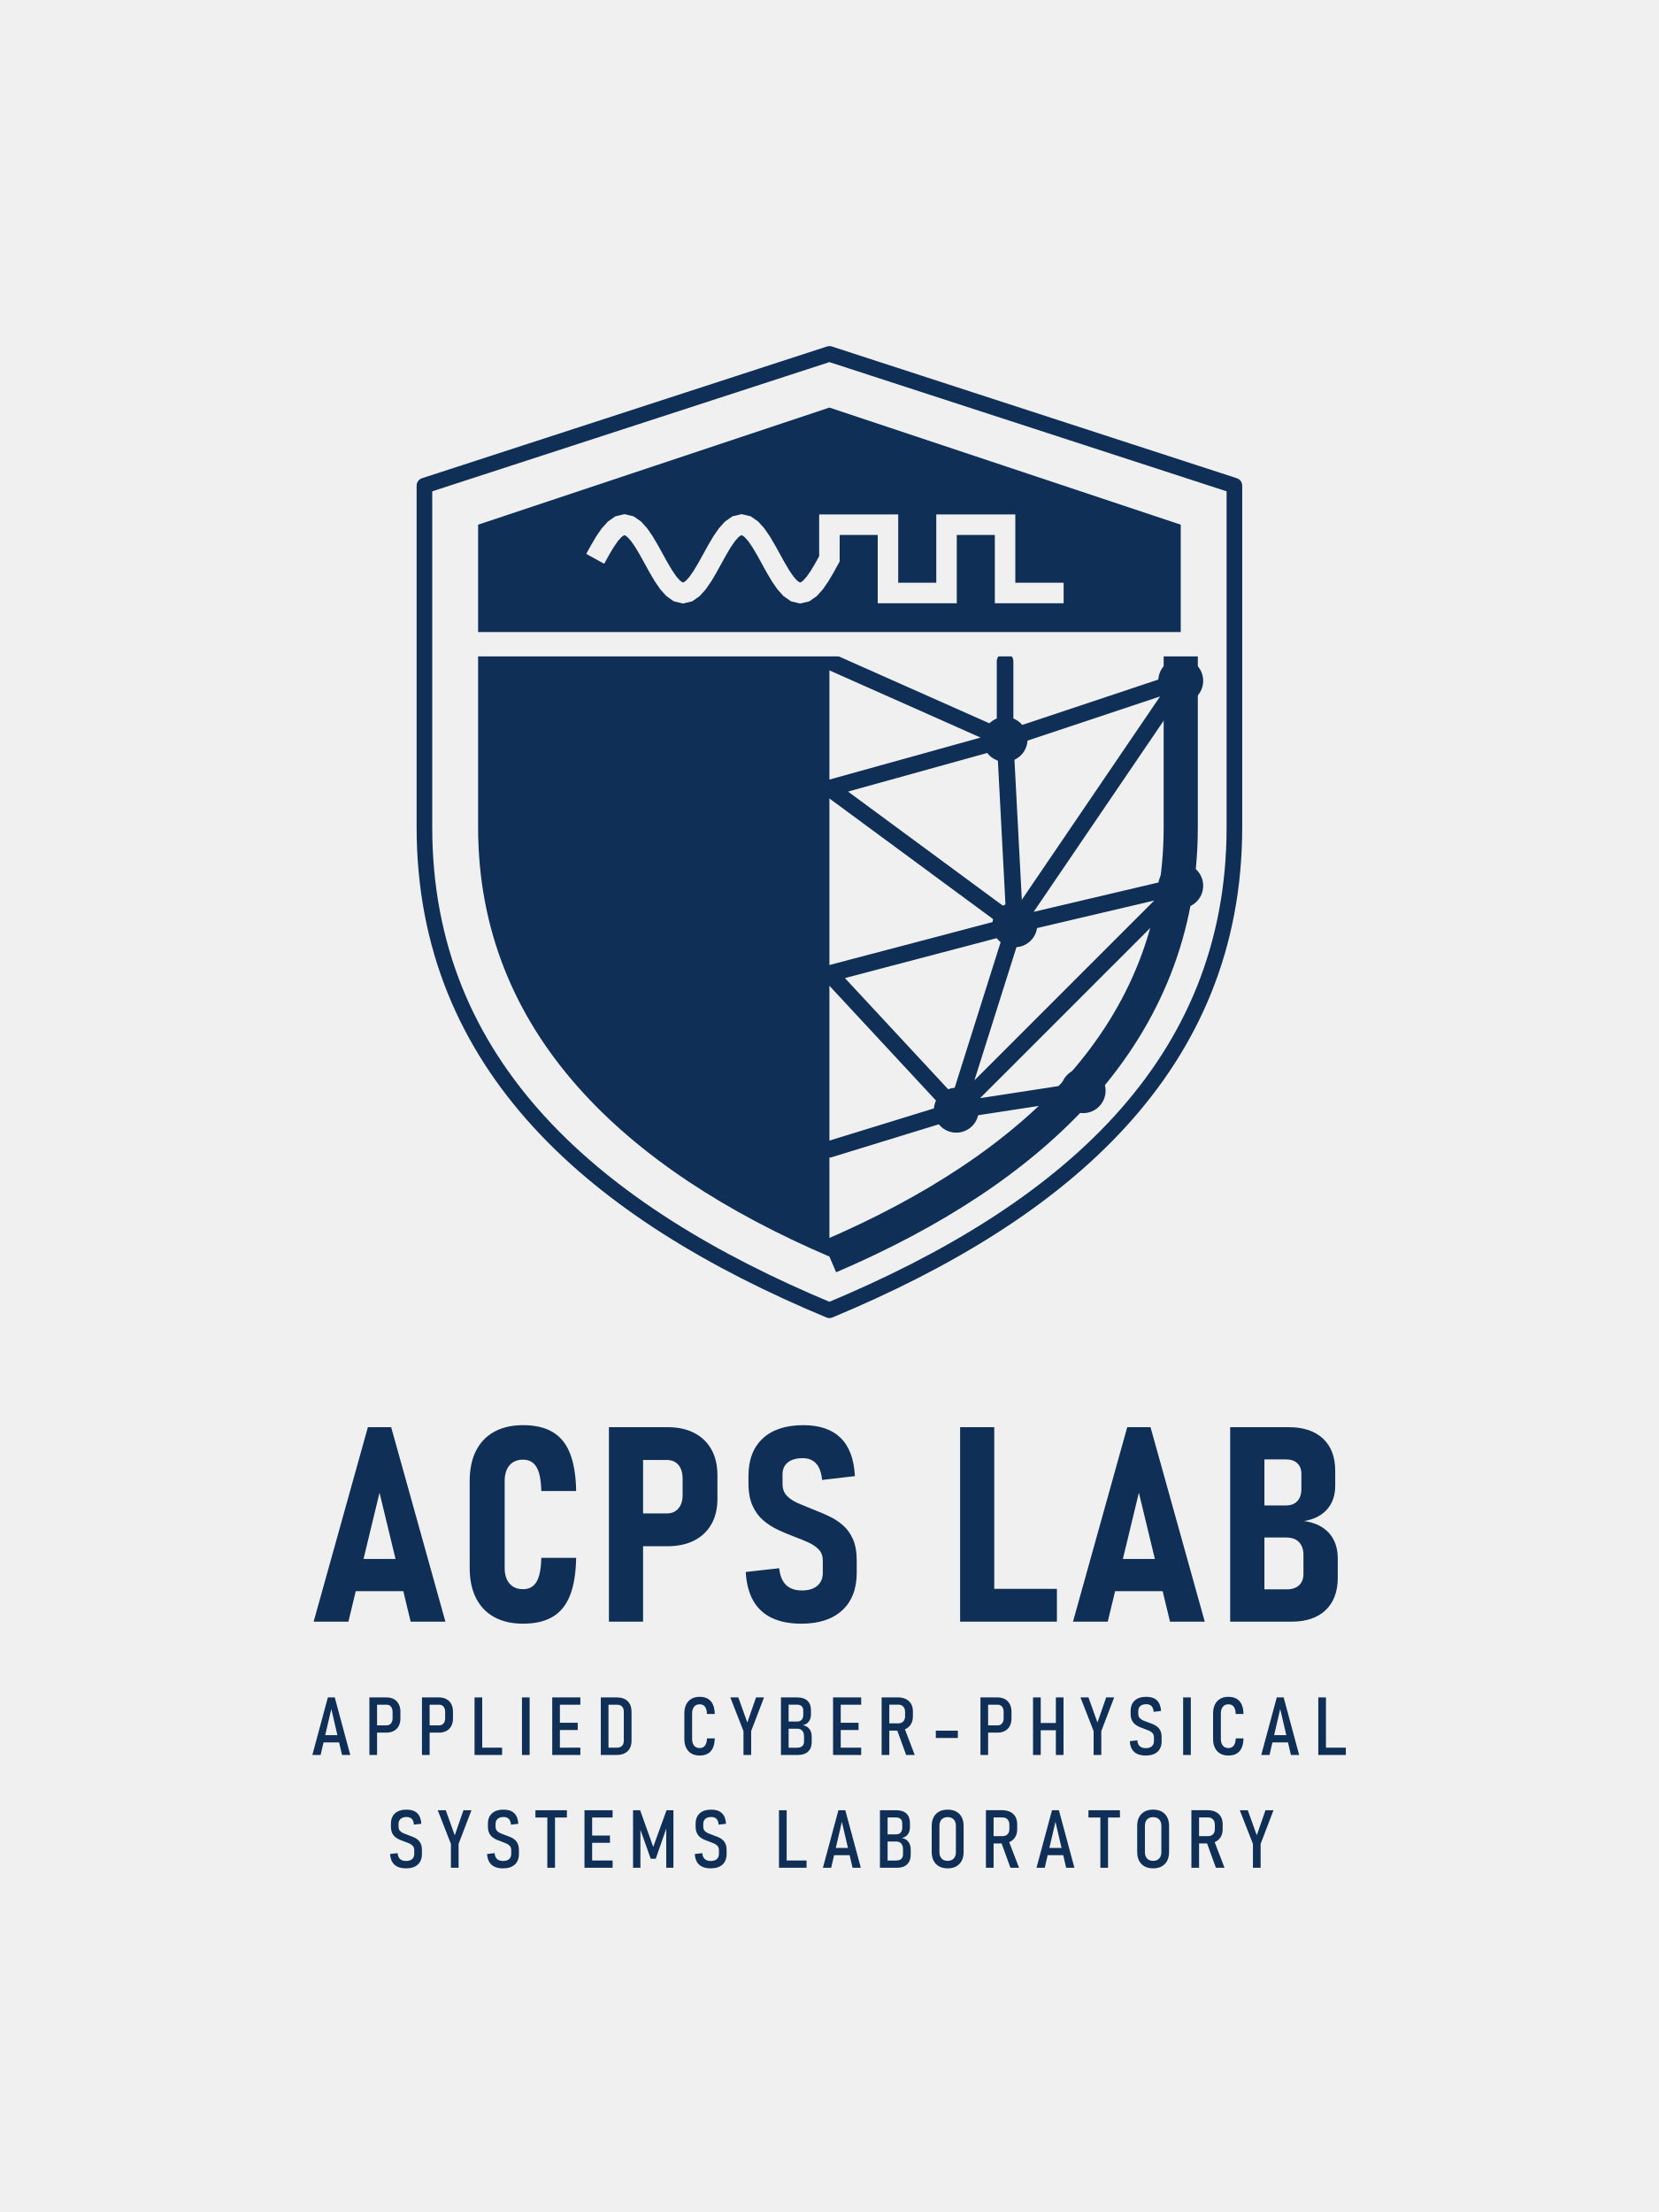
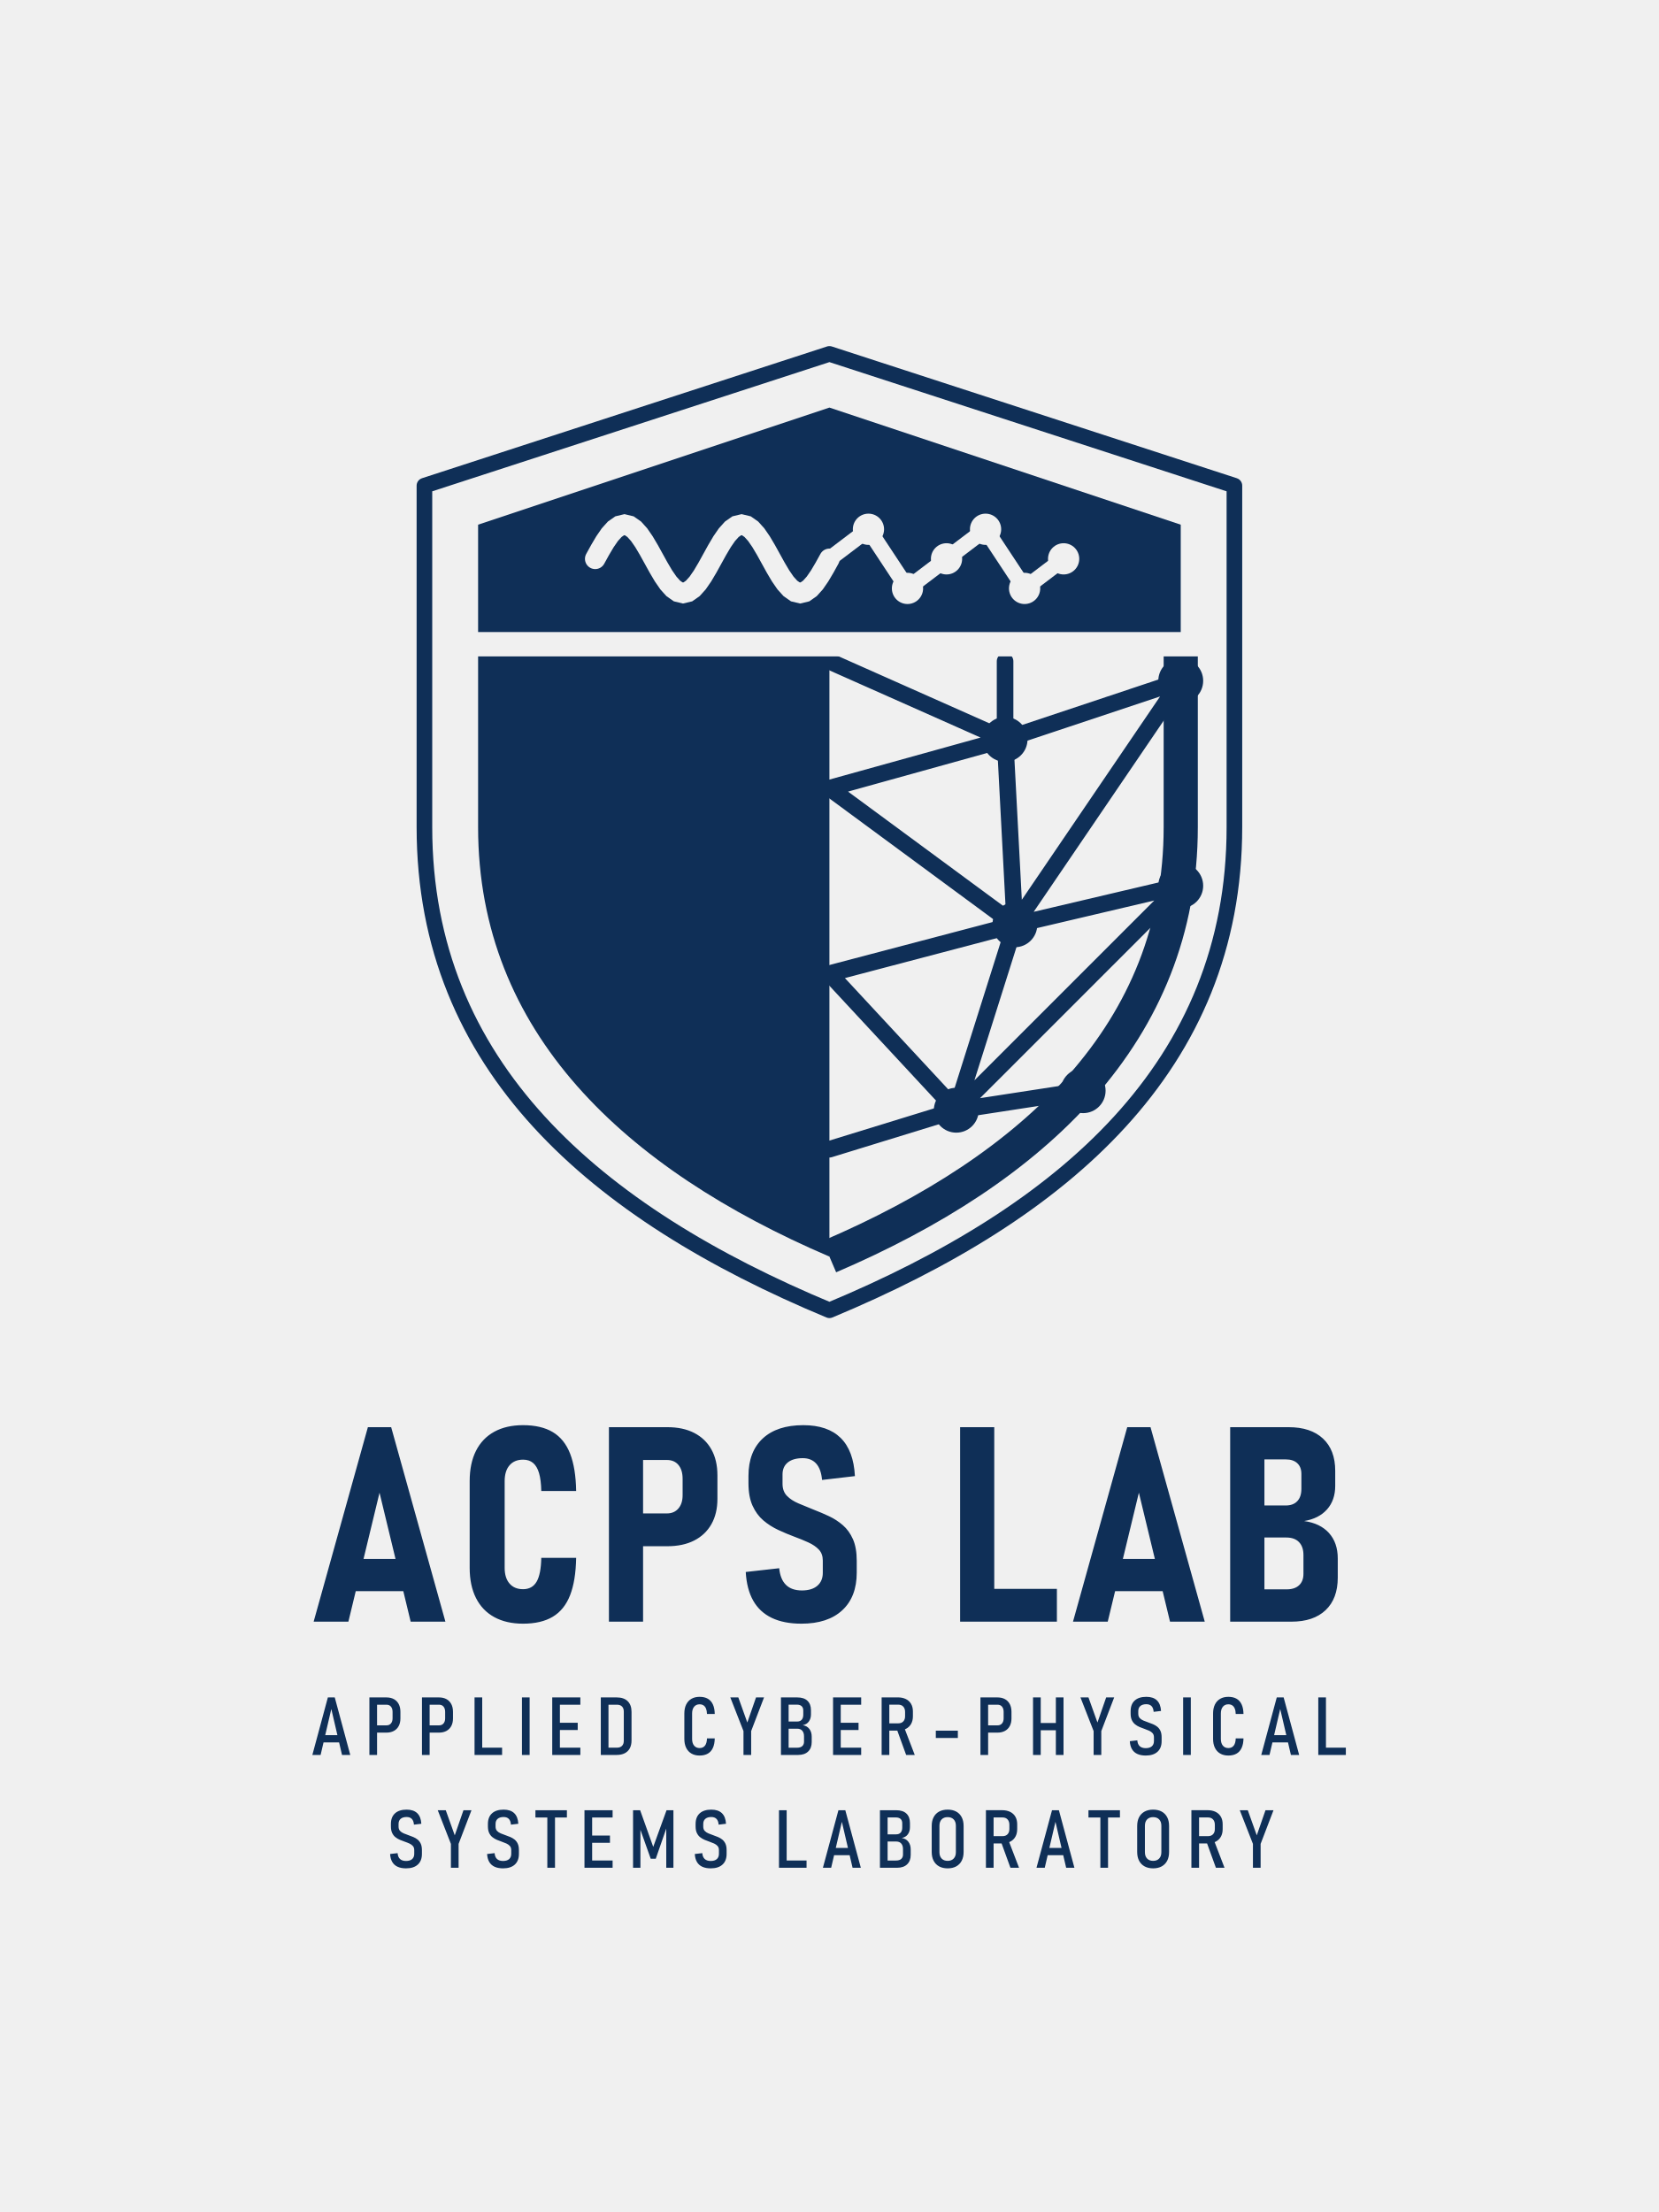
<svg xmlns="http://www.w3.org/2000/svg" viewBox="0 0 600 800" role="img" aria-labelledby="vl-t">
  <g transform="translate(123.5 122.7) scale(1.7647)">
    <defs>
      <clipPath id="vl-clip">
        <path d="M100 14 L172 38 V100 C172 142 142 170 100 188 C58 170 28 142 28 100 V38 Z" />
      </clipPath>
      <mask id="vl-ko" maskUnits="userSpaceOnUse" x="0" y="0" width="200" height="200">
        <rect width="200" height="200" fill="#fff" />
-         <path d="M52.0 45.00 L53.0 43.19 L54.0 41.50 L55.0 40.05 L56.0 38.94 L57.0 38.24 L58.0 38.00 L59.0 38.24 L60.0 38.94 L61.0 40.05 L62.0 41.50 L63.0 43.19 L64.0 45.00 L65.0 46.81 L66.0 48.50 L67.0 49.95 L68.0 51.06 L69.0 51.76 L70.0 52.00 L71.0 51.76 L72.0 51.06 L73.0 49.95 L74.0 48.50 L75.0 46.81 L76.0 45.00 L77.0 43.19 L78.0 41.50 L79.0 40.05 L80.0 38.94 L81.0 38.24 L82.0 38.00 L83.0 38.24 L84.0 38.94 L85.0 40.05 L86.0 41.50 L87.0 43.19 L88.0 45.00 L89.0 46.81 L90.0 48.50 L91.0 49.95 L92.0 51.06 L93.0 51.76 L94.0 52.00 L95.0 51.76 L96.0 51.06 L97.0 49.95 L98.0 48.50 L99.0 46.81 L100.0 45.00 L100.0 38 L112.0 38 L112.0 52 L124.0 52 L124.0 38 L136.0 38 L136.0 52 L148.0 52" fill="none" stroke="#000" stroke-width="4.2" stroke-linejoin="miter" stroke-linecap="butt" />
+         <path d="M52.0 45.00 L53.0 43.19 L54.0 41.50 L55.0 40.05 L56.0 38.94 L57.0 38.24 L58.0 38.00 L59.0 38.24 L60.0 38.94 L61.0 40.05 L62.0 41.50 L63.0 43.19 L64.0 45.00 L65.0 46.81 L66.0 48.50 L67.0 49.95 L68.0 51.06 L69.0 51.76 L70.0 52.00 L71.0 51.76 L72.0 51.06 L73.0 49.95 L74.0 48.50 L75.0 46.81 L76.0 45.00 L77.0 43.19 L78.0 41.50 L79.0 40.05 L80.0 38.94 L81.0 38.24 L82.0 38.00 L83.0 38.24 L84.0 38.94 L85.0 40.05 L86.0 41.50 L87.0 43.19 L88.0 45.00 L89.0 46.81 L90.0 48.50 L91.0 49.95 L92.0 51.06 L93.0 51.76 L94.0 52.00 L95.0 51.76 L96.0 51.06 L97.0 49.95 L98.0 48.50 L99.0 46.81 L100.0 45.00" fill="none" stroke="#000" stroke-width="4.2" stroke-linecap="round" />
+         <path d="M100 45.00 L108 38.94 L116 51.06 L124 45.00 L132 38.94 L140 51.06 L148 45.00" fill="none" stroke="#000" stroke-width="3.2" />
+         <circle cx="108" cy="38.94" r="3.2" fill="#000" />
+         <circle cx="116" cy="51.06" r="3.2" fill="#000" />
+         <circle cx="124" cy="45.00" r="3.2" fill="#000" />
+         <circle cx="132" cy="38.94" r="3.2" fill="#000" />
+         <circle cx="140" cy="51.06" r="3.2" fill="#000" />
+         <circle cx="148" cy="45.00" r="3.2" fill="#000" />
        <rect x="0" y="60" width="200" height="5" fill="#000" />
      </mask>
    </defs>
    <path d="M100 3 L183 30 V100 C183 149 148 179 100 199 C52 179 17 149 17 100 V30 Z" fill="none" stroke="#0f2f57" stroke-width="3.2" stroke-linejoin="round" />
    <g mask="url(#vl-ko)">
      <g clip-path="url(#vl-clip)">
        <rect x="0" y="0" width="200" height="62" fill="#0f2f57" />
        <rect x="0" y="62" width="100" height="140" fill="#0f2f57" />
      </g>
      <path d="M172 62 V100 C172 142 142 170 100 188" fill="none" stroke="#0f2f57" stroke-width="7" stroke-linejoin="round" />
      <path d="M136 82 L172 70 M136 82 L100 92 M136 82 L138 120 M100 92 L138 120 M172 70 L138 120 M138 120 L172 112 M138 120 L100 130 M138 120 L126 158 M100 130 L126 158 M172 112 L126 158 M126 158 L100 166 M126 158 L152 154 M100 66 L136 82 M136 66 L136 82" fill="none" stroke="#0f2f57" stroke-width="3.4" stroke-linecap="round" />
      <g fill="#0f2f57">
        <circle cx="172" cy="70" r="4.6" />
        <circle cx="172" cy="112" r="4.6" />
        <circle cx="152" cy="154" r="4.6" />
        <circle cx="136" cy="82" r="4.6" />
        <circle cx="138" cy="120" r="4.6" />
        <circle cx="126" cy="158" r="4.6" />
      </g>
    </g>
  </g>
  <path transform="translate(112.5 586.5) scale(0.9908)" d="M0.941 0.0 20.742 -70.996H29.239L49.04 0.0H36.358L24.991 -47.08L13.623 0.0ZM12.889 -11.131V-22.897H37.27V-11.131Z M77.385 0.732Q71.252 0.732 66.877 -1.665Q62.502 -4.063 60.2 -8.633Q57.897 -13.203 57.897 -19.668V-51.279Q57.897 -57.793 60.2 -62.361Q62.502 -66.929 66.877 -69.329Q71.252 -71.729 77.385 -71.729Q83.991 -71.729 88.23 -69.199Q92.468 -66.67 94.548 -61.355Q96.628 -56.04 96.76 -47.7H84.035Q83.957 -51.704 83.222 -54.214Q82.488 -56.724 81.047 -57.932Q79.607 -59.141 77.385 -59.141Q74.231 -59.141 72.448 -57.082Q70.666 -55.024 70.666 -51.279V-19.668Q70.666 -15.967 72.448 -13.911Q74.231 -11.855 77.385 -11.855Q80.725 -11.855 82.324 -14.585Q83.923 -17.314 84.035 -23.296H96.76Q96.623 -14.961 94.543 -9.644Q92.463 -4.326 88.227 -1.797Q83.991 0.732 77.385 0.732Z M114.516 -27.539V-39.516H129.909Q132.538 -39.516 134.081 -41.309Q135.624 -43.102 135.624 -46.16V-52.172Q135.624 -55.381 134.108 -57.2Q132.592 -59.019 129.909 -59.019H114.516V-70.996H130.059Q135.77 -70.996 139.847 -68.901Q143.924 -66.807 146.127 -62.873Q148.331 -58.939 148.331 -53.437V-44.824Q148.331 -39.442 146.119 -35.561Q143.907 -31.68 139.818 -29.609Q135.729 -27.539 130.059 -27.539ZM108.729 0.0V-70.996H121.193V0.0Z M178.987 0.732Q172.591 0.732 168.178 -1.379Q163.766 -3.49 161.394 -7.677Q159.023 -11.865 158.668 -18.138L170.882 -19.509Q171.279 -15.466 173.351 -13.429Q175.423 -11.393 179.169 -11.393Q182.802 -11.393 184.798 -13.107Q186.793 -14.821 186.793 -17.819V-22.311Q186.793 -24.798 185.343 -26.322Q183.893 -27.845 181.536 -28.921Q179.179 -29.997 176.403 -31.022Q173.492 -32.106 170.532 -33.485Q167.571 -34.863 165.112 -36.947Q162.652 -39.03 161.158 -42.318Q159.664 -45.605 159.664 -50.531V-53.216Q159.664 -62.034 164.887 -66.881Q170.11 -71.729 179.671 -71.729Q188.574 -71.729 193.305 -67.082Q198.037 -62.435 198.518 -53.132L186.526 -51.732Q186.168 -55.713 184.384 -57.7Q182.6 -59.687 179.488 -59.687Q175.96 -59.687 174.026 -58.127Q172.093 -56.566 172.093 -53.756V-50.342Q172.093 -47.591 173.699 -45.934Q175.305 -44.277 177.919 -43.171Q180.533 -42.064 183.515 -40.866Q186.298 -39.798 189.064 -38.499Q191.829 -37.201 194.132 -35.203Q196.435 -33.206 197.809 -30.086Q199.183 -26.966 199.183 -22.217V-17.9Q199.183 -9.05 193.898 -4.159Q188.613 0.732 178.987 0.732Z  M236.918 0.0V-70.996H249.383V0.0ZM242.172 0.0V-11.977H272.243V0.0Z M278.121 0.0 297.922 -70.996H306.418L326.219 0.0H313.538L302.17 -47.08L290.803 0.0ZM290.068 -11.131V-22.897H314.45V-11.131Z M342.129 0.0V-11.801H356.137Q359.04 -11.801 360.64 -13.284Q362.241 -14.768 362.241 -17.436V-24.332Q362.241 -27.365 360.623 -29.042Q359.004 -30.719 355.997 -30.719H342.129V-42.414H355.786Q358.495 -42.414 359.992 -43.986Q361.489 -45.559 361.489 -48.453V-53.937Q361.489 -56.455 359.992 -57.843Q358.495 -59.23 355.821 -59.23H342.129V-70.996H356.823Q364.924 -70.996 369.382 -66.828Q373.84 -62.66 373.84 -55.062V-49.578Q373.84 -44.361 370.871 -41.001Q367.901 -37.641 362.491 -36.729Q368.34 -35.928 371.554 -32.37Q374.768 -28.812 374.768 -23.068V-16.067Q374.768 -8.42 370.338 -4.21Q365.909 0.0 357.829 0.0ZM335.496 0.0V-70.996H347.996V0.0Z" fill="#0f2f57" />
  <path transform="translate(112.5 634.7) scale(1.9539)" d="M0.24 0.0 3.111 -10.649H4.386L7.257 0.0H5.73L3.749 -8.502L1.767 0.0ZM1.881 -2.326V-3.668H5.722V-2.326Z M11.566 -4.131V-5.478H13.969Q14.486 -5.478 14.786 -5.83Q15.087 -6.183 15.087 -6.787V-7.963Q15.087 -8.587 14.786 -8.945Q14.486 -9.302 13.969 -9.302H11.566V-10.649H13.934Q14.748 -10.649 15.331 -10.33Q15.914 -10.01 16.227 -9.412Q16.539 -8.815 16.539 -7.979V-6.761Q16.539 -5.943 16.224 -5.353Q15.909 -4.763 15.326 -4.447Q14.743 -4.131 13.934 -4.131ZM10.797 0.0V-10.649H12.217V0.0Z M21.297 -4.131V-5.478H23.701Q24.217 -5.478 24.518 -5.83Q24.819 -6.183 24.819 -6.787V-7.963Q24.819 -8.587 24.518 -8.945Q24.217 -9.302 23.701 -9.302H21.297V-10.649H23.665Q24.479 -10.649 25.063 -10.33Q25.646 -10.01 25.958 -9.412Q26.27 -8.815 26.27 -7.979V-6.761Q26.27 -5.943 25.955 -5.353Q25.641 -4.763 25.057 -4.447Q24.474 -4.131 23.665 -4.131ZM20.528 0.0V-10.649H21.948V0.0Z M30.26 0.0V-10.649H31.68V0.0ZM31.007 0.0V-1.347H35.36V0.0Z M40.456 -10.649V0.0H39.036V-10.649Z M44.64 0.0V-10.649H46.06V0.0ZM45.365 0.0V-1.347H49.846V0.0ZM45.365 -4.615V-5.962H49.357V-4.615ZM45.365 -9.302V-10.649H49.846V-9.302Z M54.553 0.0V-1.347H56.625Q57.229 -1.347 57.558 -1.683Q57.887 -2.018 57.887 -2.629V-8.021Q57.887 -8.631 57.558 -8.967Q57.229 -9.302 56.625 -9.302H54.553V-10.649H56.581Q57.892 -10.649 58.605 -9.953Q59.318 -9.256 59.318 -7.978V-2.672Q59.318 -1.824 58.995 -1.225Q58.672 -0.627 58.058 -0.313Q57.444 0.0 56.573 0.0ZM53.631 0.0V-10.649H55.052V0.0Z  M71.915 0.11Q71.039 0.11 70.405 -0.259Q69.772 -0.628 69.432 -1.318Q69.093 -2.007 69.093 -2.963V-7.679Q69.093 -8.643 69.432 -9.332Q69.772 -10.021 70.405 -10.39Q71.039 -10.759 71.915 -10.759Q72.825 -10.759 73.442 -10.403Q74.059 -10.047 74.381 -9.34Q74.703 -8.633 74.721 -7.582H73.283Q73.269 -8.174 73.108 -8.572Q72.947 -8.969 72.649 -9.172Q72.351 -9.374 71.915 -9.374Q71.277 -9.374 70.904 -8.923Q70.531 -8.471 70.531 -7.679V-2.963Q70.531 -2.171 70.904 -1.723Q71.277 -1.275 71.915 -1.275Q72.565 -1.275 72.913 -1.724Q73.262 -2.174 73.283 -3.067H74.721Q74.703 -2.016 74.381 -1.309Q74.058 -0.602 73.442 -0.246Q72.825 0.11 71.915 0.11Z M83.846 -10.649 81.461 -4.418V0.0H80.04V-4.418L77.602 -10.649H79.086L80.75 -6.003L82.362 -10.649Z M87.855 0.0V-1.337H89.924Q90.599 -1.337 90.922 -1.635Q91.245 -1.934 91.245 -2.447V-3.455Q91.245 -4.114 90.919 -4.486Q90.592 -4.859 89.974 -4.859H87.855V-6.185H89.974Q90.522 -6.185 90.814 -6.511Q91.106 -6.837 91.106 -7.444V-8.224Q91.106 -8.754 90.8 -9.033Q90.495 -9.313 89.927 -9.313H87.855V-10.649H89.987Q91.229 -10.649 91.88 -10.029Q92.53 -9.409 92.53 -8.307V-7.495Q92.53 -6.728 92.143 -6.192Q91.756 -5.655 91.011 -5.509Q91.799 -5.384 92.234 -4.817Q92.669 -4.25 92.669 -3.402V-2.384Q92.669 -1.27 92.009 -0.635Q91.349 0.0 90.164 0.0ZM86.977 0.0V-10.649H88.395V0.0Z M96.62 0.0V-10.649H98.041V0.0ZM97.345 0.0V-1.347H101.826V0.0ZM97.345 -4.615V-5.962H101.337V-4.615ZM97.345 -9.302V-10.649H101.826V-9.302Z M106.264 -4.504V-5.851H108.694Q109.283 -5.851 109.618 -6.203Q109.953 -6.554 109.953 -7.164V-7.944Q109.953 -8.581 109.618 -8.945Q109.283 -9.31 108.694 -9.31H106.264V-10.657H108.588Q109.466 -10.657 110.096 -10.346Q110.726 -10.035 111.063 -9.452Q111.4 -8.869 111.4 -8.055V-7.159Q111.4 -6.331 111.062 -5.736Q110.724 -5.142 110.095 -4.823Q109.466 -4.504 108.588 -4.504ZM105.612 0.0V-10.657H107.032V0.0ZM110.148 0.0 108.394 -4.834 109.755 -5.171 111.741 0.0Z M115.641 -4.489H119.719V-3.142H115.641Z M124.672 -4.131V-5.478H127.076Q127.592 -5.478 127.893 -5.83Q128.194 -6.183 128.194 -6.787V-7.963Q128.194 -8.587 127.893 -8.945Q127.592 -9.302 127.076 -9.302H124.672V-10.649H127.041Q127.855 -10.649 128.438 -10.33Q129.021 -10.01 129.333 -9.412Q129.645 -8.815 129.645 -7.979V-6.761Q129.645 -5.943 129.331 -5.353Q129.016 -4.763 128.433 -4.447Q127.849 -4.131 127.041 -4.131ZM123.903 0.0V-10.649H125.324V0.0Z M137.86 0.0V-10.649H139.28V0.0ZM133.635 0.0V-10.649H135.06V0.0ZM134.565 -4.571V-5.918H138.572V-4.571Z M148.656 -10.649 146.271 -4.418V0.0H144.851V-4.418L142.413 -10.649H143.896L145.561 -6.003L147.173 -10.649Z M154.5 0.11Q153.577 0.11 152.935 -0.187Q152.292 -0.483 151.945 -1.076Q151.597 -1.669 151.55 -2.547L152.938 -2.706Q152.989 -1.985 153.383 -1.621Q153.778 -1.257 154.5 -1.257Q155.231 -1.257 155.624 -1.599Q156.016 -1.942 156.016 -2.581V-3.255Q156.016 -3.735 155.773 -4.018Q155.53 -4.3 155.135 -4.482Q154.74 -4.664 154.276 -4.821Q153.828 -4.973 153.37 -5.166Q152.912 -5.36 152.535 -5.66Q152.157 -5.959 151.928 -6.442Q151.699 -6.924 151.699 -7.666V-8.108Q151.699 -9.382 152.455 -10.071Q153.211 -10.759 154.608 -10.759Q155.882 -10.759 156.568 -10.103Q157.253 -9.446 157.328 -8.143L155.96 -7.98Q155.912 -8.688 155.57 -9.041Q155.228 -9.393 154.608 -9.393Q153.894 -9.393 153.504 -9.06Q153.114 -8.728 153.114 -8.112V-7.63Q153.114 -7.124 153.379 -6.832Q153.644 -6.54 154.073 -6.362Q154.503 -6.185 154.99 -6.013Q155.424 -5.866 155.855 -5.684Q156.285 -5.502 156.644 -5.213Q157.002 -4.923 157.219 -4.458Q157.437 -3.994 157.437 -3.265V-2.557Q157.437 -1.279 156.671 -0.585Q155.904 0.11 154.5 0.11Z M162.84 -10.649V0.0H161.42V-10.649Z M169.785 0.11Q168.909 0.11 168.275 -0.259Q167.641 -0.628 167.302 -1.318Q166.962 -2.007 166.962 -2.963V-7.679Q166.962 -8.643 167.302 -9.332Q167.641 -10.021 168.275 -10.39Q168.909 -10.759 169.785 -10.759Q170.695 -10.759 171.312 -10.403Q171.929 -10.047 172.251 -9.34Q172.573 -8.633 172.591 -7.582H171.153Q171.139 -8.174 170.977 -8.572Q170.816 -8.969 170.519 -9.172Q170.221 -9.374 169.785 -9.374Q169.146 -9.374 168.774 -8.923Q168.401 -8.471 168.401 -7.679V-2.963Q168.401 -2.171 168.774 -1.723Q169.146 -1.275 169.785 -1.275Q170.435 -1.275 170.783 -1.724Q171.131 -2.174 171.153 -3.067H172.591Q172.573 -2.016 172.25 -1.309Q171.928 -0.602 171.311 -0.246Q170.695 0.11 169.785 0.11Z M175.879 0.0 178.751 -10.649H180.025L182.896 0.0H181.369L179.388 -8.502L177.406 0.0ZM177.52 -2.326V-3.668H181.362V-2.326Z M186.436 0.0V-10.649H187.856V0.0ZM187.183 0.0V-1.347H191.536V0.0Z" fill="#0f2f57" />
  <path transform="translate(139.8 675.5) scale(1.9539)" d="M3.609 0.11Q2.687 0.11 2.044 -0.187Q1.401 -0.483 1.054 -1.076Q0.707 -1.669 0.659 -2.547L2.047 -2.706Q2.099 -1.985 2.493 -1.621Q2.887 -1.257 3.609 -1.257Q4.341 -1.257 4.733 -1.599Q5.126 -1.942 5.126 -2.581V-3.255Q5.126 -3.735 4.882 -4.018Q4.639 -4.3 4.245 -4.482Q3.85 -4.664 3.386 -4.821Q2.938 -4.973 2.48 -5.166Q2.021 -5.36 1.644 -5.66Q1.267 -5.959 1.038 -6.442Q0.809 -6.924 0.809 -7.666V-8.108Q0.809 -9.382 1.565 -10.071Q2.321 -10.759 3.718 -10.759Q4.992 -10.759 5.677 -10.103Q6.363 -9.446 6.438 -8.143L5.07 -7.98Q5.022 -8.688 4.68 -9.041Q4.337 -9.393 3.718 -9.393Q3.003 -9.393 2.614 -9.06Q2.224 -8.728 2.224 -8.112V-7.63Q2.224 -7.124 2.489 -6.832Q2.754 -6.54 3.183 -6.362Q3.612 -6.185 4.1 -6.013Q4.534 -5.866 4.964 -5.684Q5.395 -5.502 5.753 -5.213Q6.111 -4.923 6.329 -4.458Q6.547 -3.994 6.547 -3.265V-2.557Q6.547 -1.279 5.78 -0.585Q5.014 0.11 3.609 0.11Z M15.72 -10.649 13.335 -4.418V0.0H11.914V-4.418L9.477 -10.649H10.96L12.625 -6.003L14.237 -10.649Z M21.564 0.11Q20.641 0.11 19.999 -0.187Q19.356 -0.483 19.009 -1.076Q18.661 -1.669 18.613 -2.547L20.002 -2.706Q20.053 -1.985 20.447 -1.621Q20.842 -1.257 21.564 -1.257Q22.295 -1.257 22.687 -1.599Q23.08 -1.942 23.08 -2.581V-3.255Q23.08 -3.735 22.837 -4.018Q22.593 -4.3 22.199 -4.482Q21.804 -4.664 21.34 -4.821Q20.892 -4.973 20.434 -5.166Q19.976 -5.36 19.599 -5.66Q19.221 -5.959 18.992 -6.442Q18.763 -6.924 18.763 -7.666V-8.108Q18.763 -9.382 19.519 -10.071Q20.275 -10.759 21.672 -10.759Q22.946 -10.759 23.632 -10.103Q24.317 -9.446 24.392 -8.143L23.024 -7.98Q22.976 -8.688 22.634 -9.041Q22.292 -9.393 21.672 -9.393Q20.958 -9.393 20.568 -9.06Q20.178 -8.728 20.178 -8.112V-7.63Q20.178 -7.124 20.443 -6.832Q20.708 -6.54 21.137 -6.362Q21.567 -6.185 22.054 -6.013Q22.488 -5.866 22.919 -5.684Q23.349 -5.502 23.708 -5.213Q24.066 -4.923 24.283 -4.458Q24.501 -3.994 24.501 -3.265V-2.557Q24.501 -1.279 23.735 -0.585Q22.968 0.11 21.564 0.11Z M29.76 0.0V-9.778H31.181V0.0ZM27.557 -9.302V-10.649H33.384V-9.302Z M36.637 0.0V-10.649H38.057V0.0ZM37.362 0.0V-1.347H41.843V0.0ZM37.362 -4.615V-5.962H41.353V-4.615ZM37.362 -9.302V-10.649H41.843V-9.302Z M49.364 -3.866 51.827 -10.649H53.099V0.0H51.774V-8.039L51.884 -7.571L49.831 -1.669H48.897L46.849 -7.424L46.991 -8.039V0.0H45.628V-10.649H46.938Z M60.006 0.11Q59.084 0.11 58.441 -0.187Q57.798 -0.483 57.451 -1.076Q57.104 -1.669 57.056 -2.547L58.444 -2.706Q58.496 -1.985 58.89 -1.621Q59.284 -1.257 60.006 -1.257Q60.738 -1.257 61.13 -1.599Q61.523 -1.942 61.523 -2.581V-3.255Q61.523 -3.735 61.279 -4.018Q61.036 -4.3 60.642 -4.482Q60.247 -4.664 59.783 -4.821Q59.335 -4.973 58.877 -5.166Q58.419 -5.36 58.041 -5.66Q57.664 -5.959 57.435 -6.442Q57.206 -6.924 57.206 -7.666V-8.108Q57.206 -9.382 57.962 -10.071Q58.718 -10.759 60.115 -10.759Q61.389 -10.759 62.074 -10.103Q62.76 -9.446 62.835 -8.143L61.467 -7.98Q61.419 -8.688 61.077 -9.041Q60.734 -9.393 60.115 -9.393Q59.401 -9.393 59.011 -9.06Q58.621 -8.728 58.621 -8.112V-7.63Q58.621 -7.124 58.886 -6.832Q59.151 -6.54 59.58 -6.362Q60.009 -6.185 60.497 -6.013Q60.931 -5.866 61.361 -5.684Q61.792 -5.502 62.15 -5.213Q62.508 -4.923 62.726 -4.458Q62.944 -3.994 62.944 -3.265V-2.557Q62.944 -1.279 62.177 -0.585Q61.411 0.11 60.006 0.11Z  M72.64 0.0V-10.649H74.061V0.0ZM73.388 0.0V-1.347H77.741V0.0Z M80.771 0.0 83.642 -10.649H84.916L87.788 0.0H86.261L84.279 -8.502L82.298 0.0ZM82.411 -2.326V-3.668H86.253V-2.326Z M92.206 0.0V-1.337H94.274Q94.949 -1.337 95.272 -1.635Q95.595 -1.934 95.595 -2.447V-3.455Q95.595 -4.114 95.269 -4.486Q94.943 -4.859 94.324 -4.859H92.206V-6.185H94.324Q94.872 -6.185 95.164 -6.511Q95.456 -6.837 95.456 -7.444V-8.224Q95.456 -8.754 95.151 -9.033Q94.846 -9.313 94.277 -9.313H92.206V-10.649H94.337Q95.58 -10.649 96.23 -10.029Q96.881 -9.409 96.881 -8.307V-7.495Q96.881 -6.728 96.494 -6.192Q96.107 -5.655 95.362 -5.509Q96.15 -5.384 96.585 -4.817Q97.02 -4.25 97.02 -3.402V-2.384Q97.02 -1.27 96.36 -0.635Q95.699 0.0 94.515 0.0ZM91.327 0.0V-10.649H92.745V0.0Z M103.861 0.11Q102.944 0.11 102.281 -0.253Q101.618 -0.616 101.264 -1.294Q100.909 -1.972 100.909 -2.914V-7.735Q100.909 -8.684 101.264 -9.361Q101.618 -10.038 102.281 -10.399Q102.944 -10.759 103.861 -10.759Q104.783 -10.759 105.444 -10.399Q106.104 -10.038 106.458 -9.361Q106.813 -8.684 106.813 -7.735V-2.914Q106.813 -1.972 106.458 -1.294Q106.104 -0.616 105.444 -0.253Q104.783 0.11 103.861 0.11ZM103.861 -1.278Q104.569 -1.278 104.976 -1.705Q105.382 -2.132 105.382 -2.868V-7.781Q105.382 -8.524 104.976 -8.948Q104.569 -9.371 103.861 -9.371Q103.15 -9.371 102.745 -8.948Q102.34 -8.524 102.34 -7.781V-2.868Q102.34 -2.132 102.745 -1.705Q103.15 -1.278 103.861 -1.278Z M111.596 -4.504V-5.851H114.026Q114.615 -5.851 114.95 -6.203Q115.285 -6.554 115.285 -7.164V-7.944Q115.285 -8.581 114.95 -8.945Q114.615 -9.31 114.026 -9.31H111.596V-10.657H113.92Q114.798 -10.657 115.428 -10.346Q116.058 -10.035 116.395 -9.452Q116.732 -8.869 116.732 -8.055V-7.159Q116.732 -6.331 116.394 -5.736Q116.056 -5.142 115.427 -4.823Q114.798 -4.504 113.92 -4.504ZM110.944 0.0V-10.657H112.364V0.0ZM115.48 0.0 113.726 -4.834 115.087 -5.171 117.073 0.0Z M120.305 0.0 123.176 -10.649H124.451L127.322 0.0H125.795L123.813 -8.502L121.832 0.0ZM121.945 -2.326V-3.668H125.787V-2.326Z M132.127 0.0V-9.778H133.547V0.0ZM129.924 -9.302V-10.649H135.751V-9.302Z M141.894 0.11Q140.977 0.11 140.314 -0.253Q139.651 -0.616 139.296 -1.294Q138.942 -1.972 138.942 -2.914V-7.735Q138.942 -8.684 139.296 -9.361Q139.651 -10.038 140.314 -10.399Q140.977 -10.759 141.894 -10.759Q142.816 -10.759 143.476 -10.399Q144.137 -10.038 144.491 -9.361Q144.845 -8.684 144.845 -7.735V-2.914Q144.845 -1.972 144.491 -1.294Q144.137 -0.616 143.476 -0.253Q142.816 0.11 141.894 0.11ZM141.894 -1.278Q142.602 -1.278 143.008 -1.705Q143.415 -2.132 143.415 -2.868V-7.781Q143.415 -8.524 143.008 -8.948Q142.602 -9.371 141.894 -9.371Q141.182 -9.371 140.777 -8.948Q140.372 -8.524 140.372 -7.781V-2.868Q140.372 -2.132 140.777 -1.705Q141.182 -1.278 141.894 -1.278Z M149.629 -4.504V-5.851H152.059Q152.648 -5.851 152.982 -6.203Q153.317 -6.554 153.317 -7.164V-7.944Q153.317 -8.581 152.982 -8.945Q152.648 -9.31 152.059 -9.31H149.629V-10.657H151.953Q152.83 -10.657 153.46 -10.346Q154.09 -10.035 154.427 -9.452Q154.764 -8.869 154.764 -8.055V-7.159Q154.764 -6.331 154.426 -5.736Q154.088 -5.142 153.459 -4.823Q152.83 -4.504 151.953 -4.504ZM148.977 0.0V-10.657H150.397V0.0ZM153.512 0.0 151.759 -4.834 153.119 -5.171 155.106 0.0Z M164.174 -10.649 161.789 -4.418V0.0H160.368V-4.418L157.93 -10.649H159.414L161.078 -6.003L162.69 -10.649Z" fill="#0f2f57" />
</svg>
